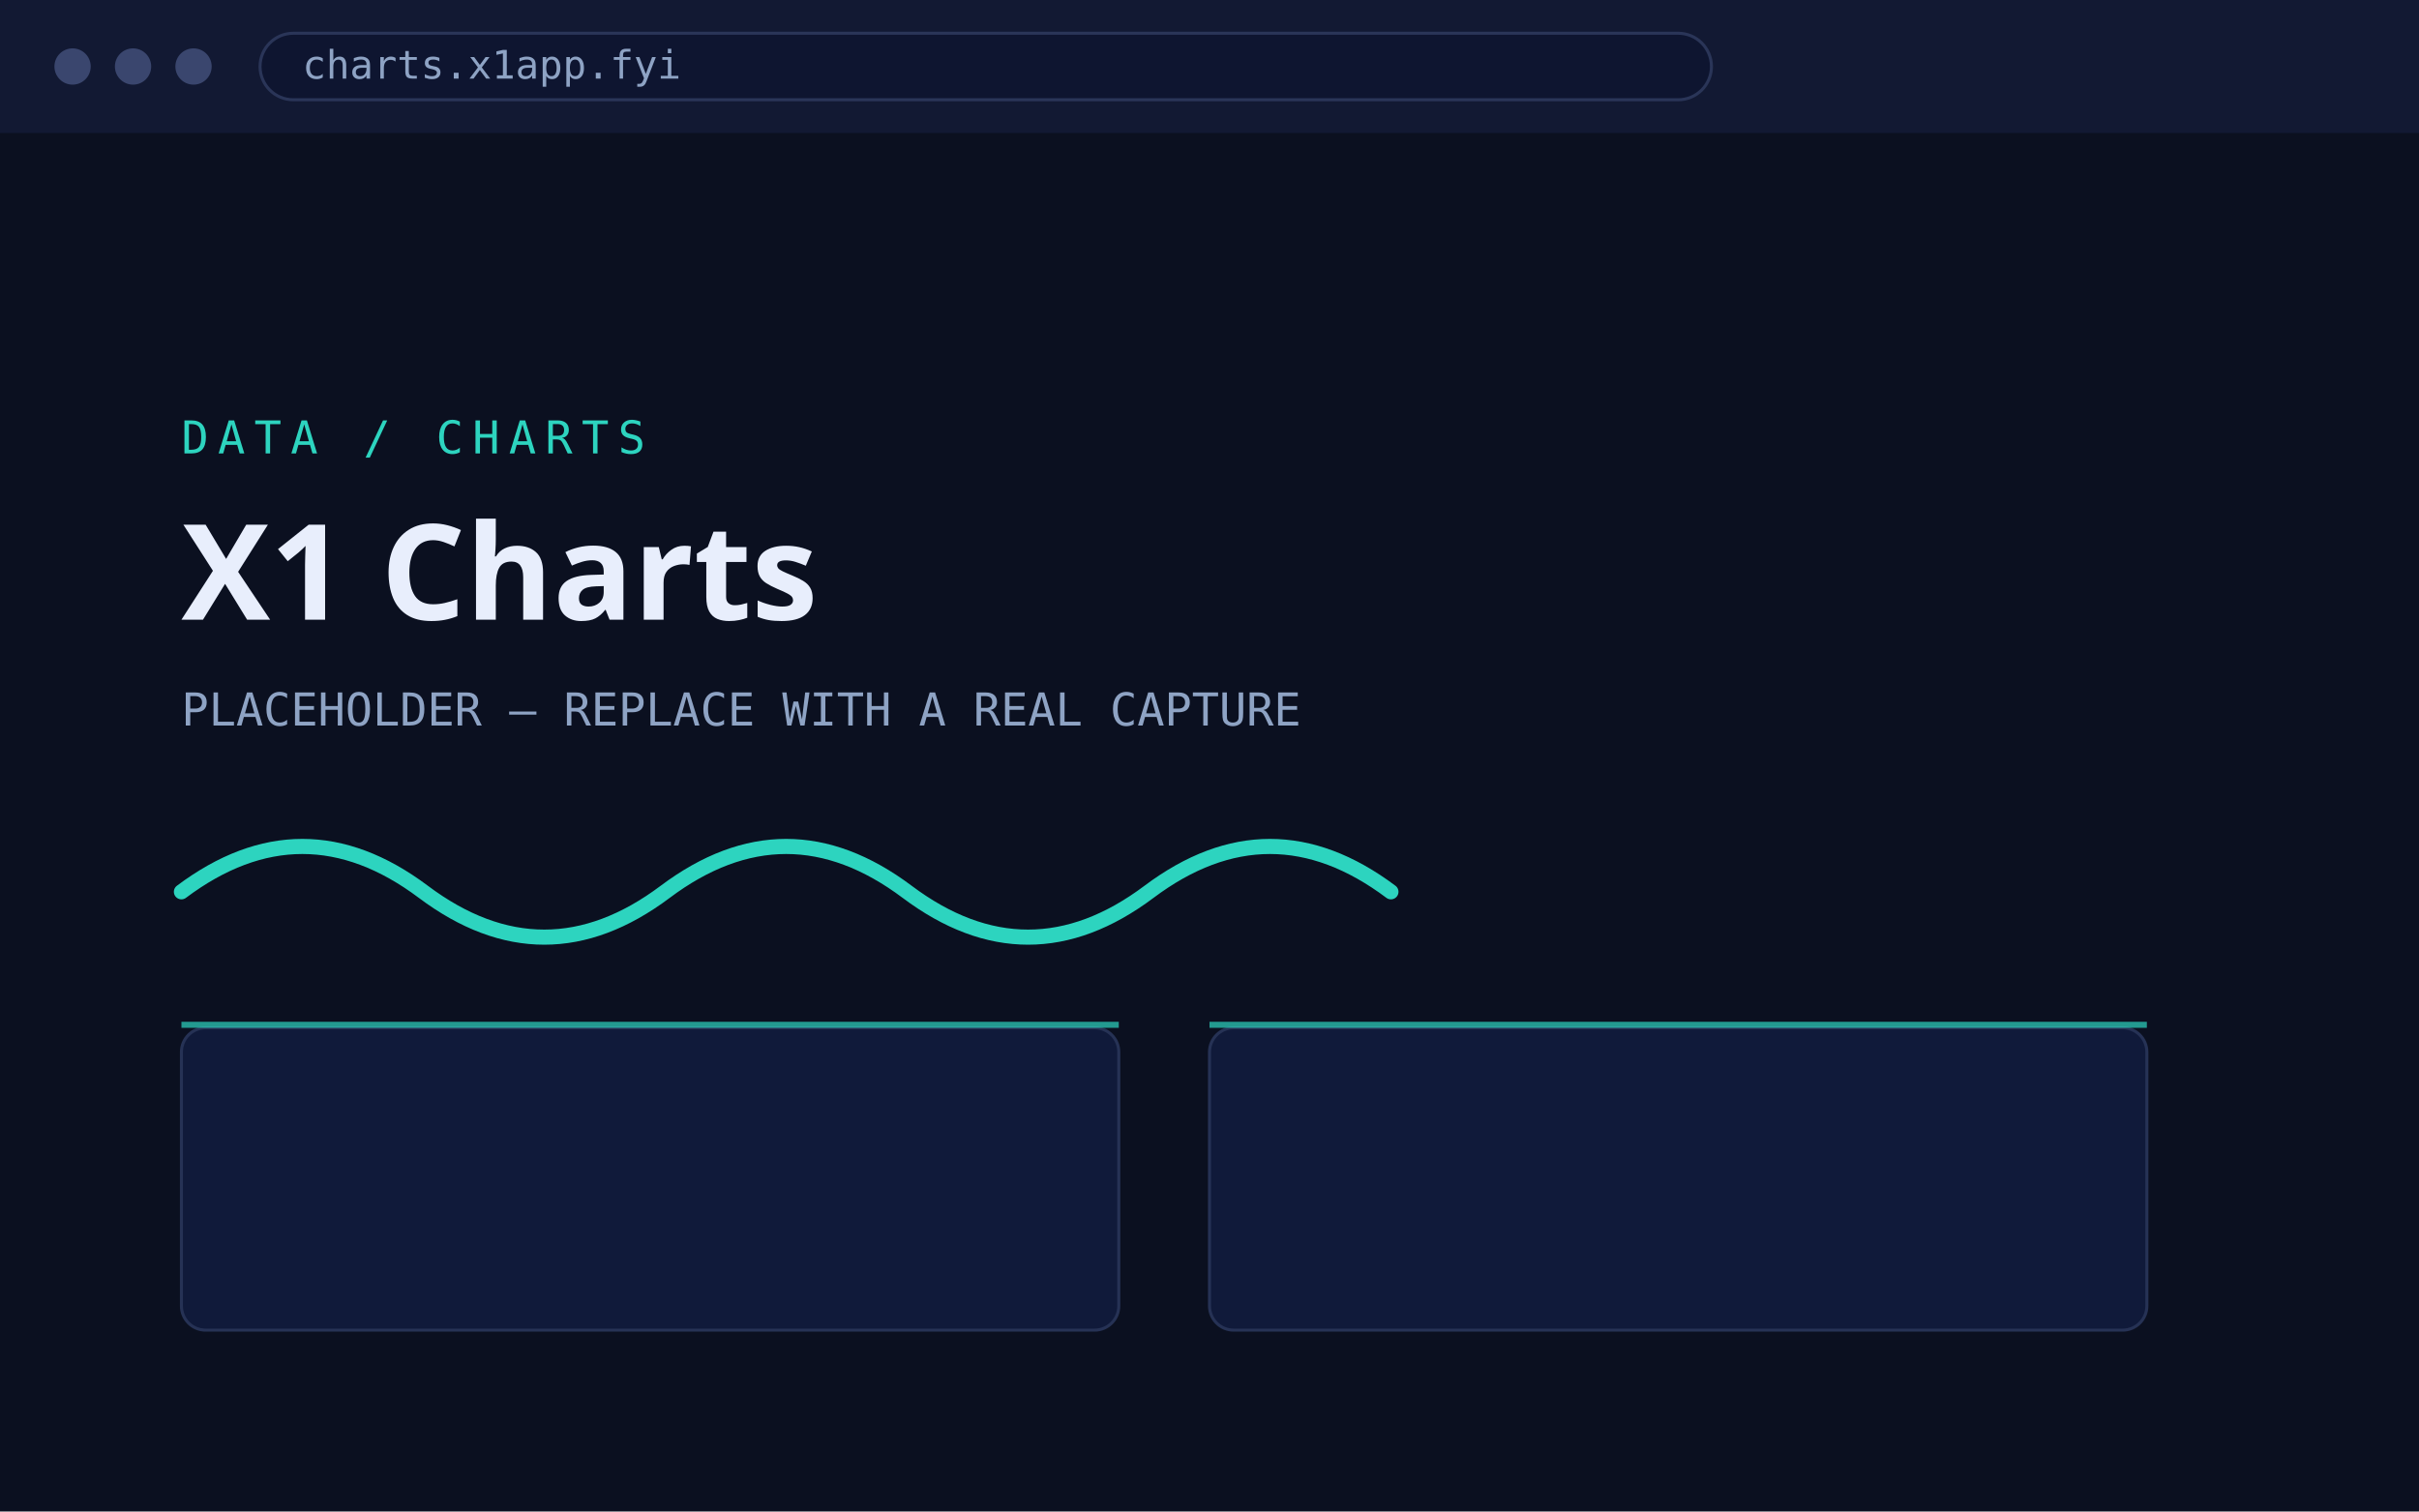
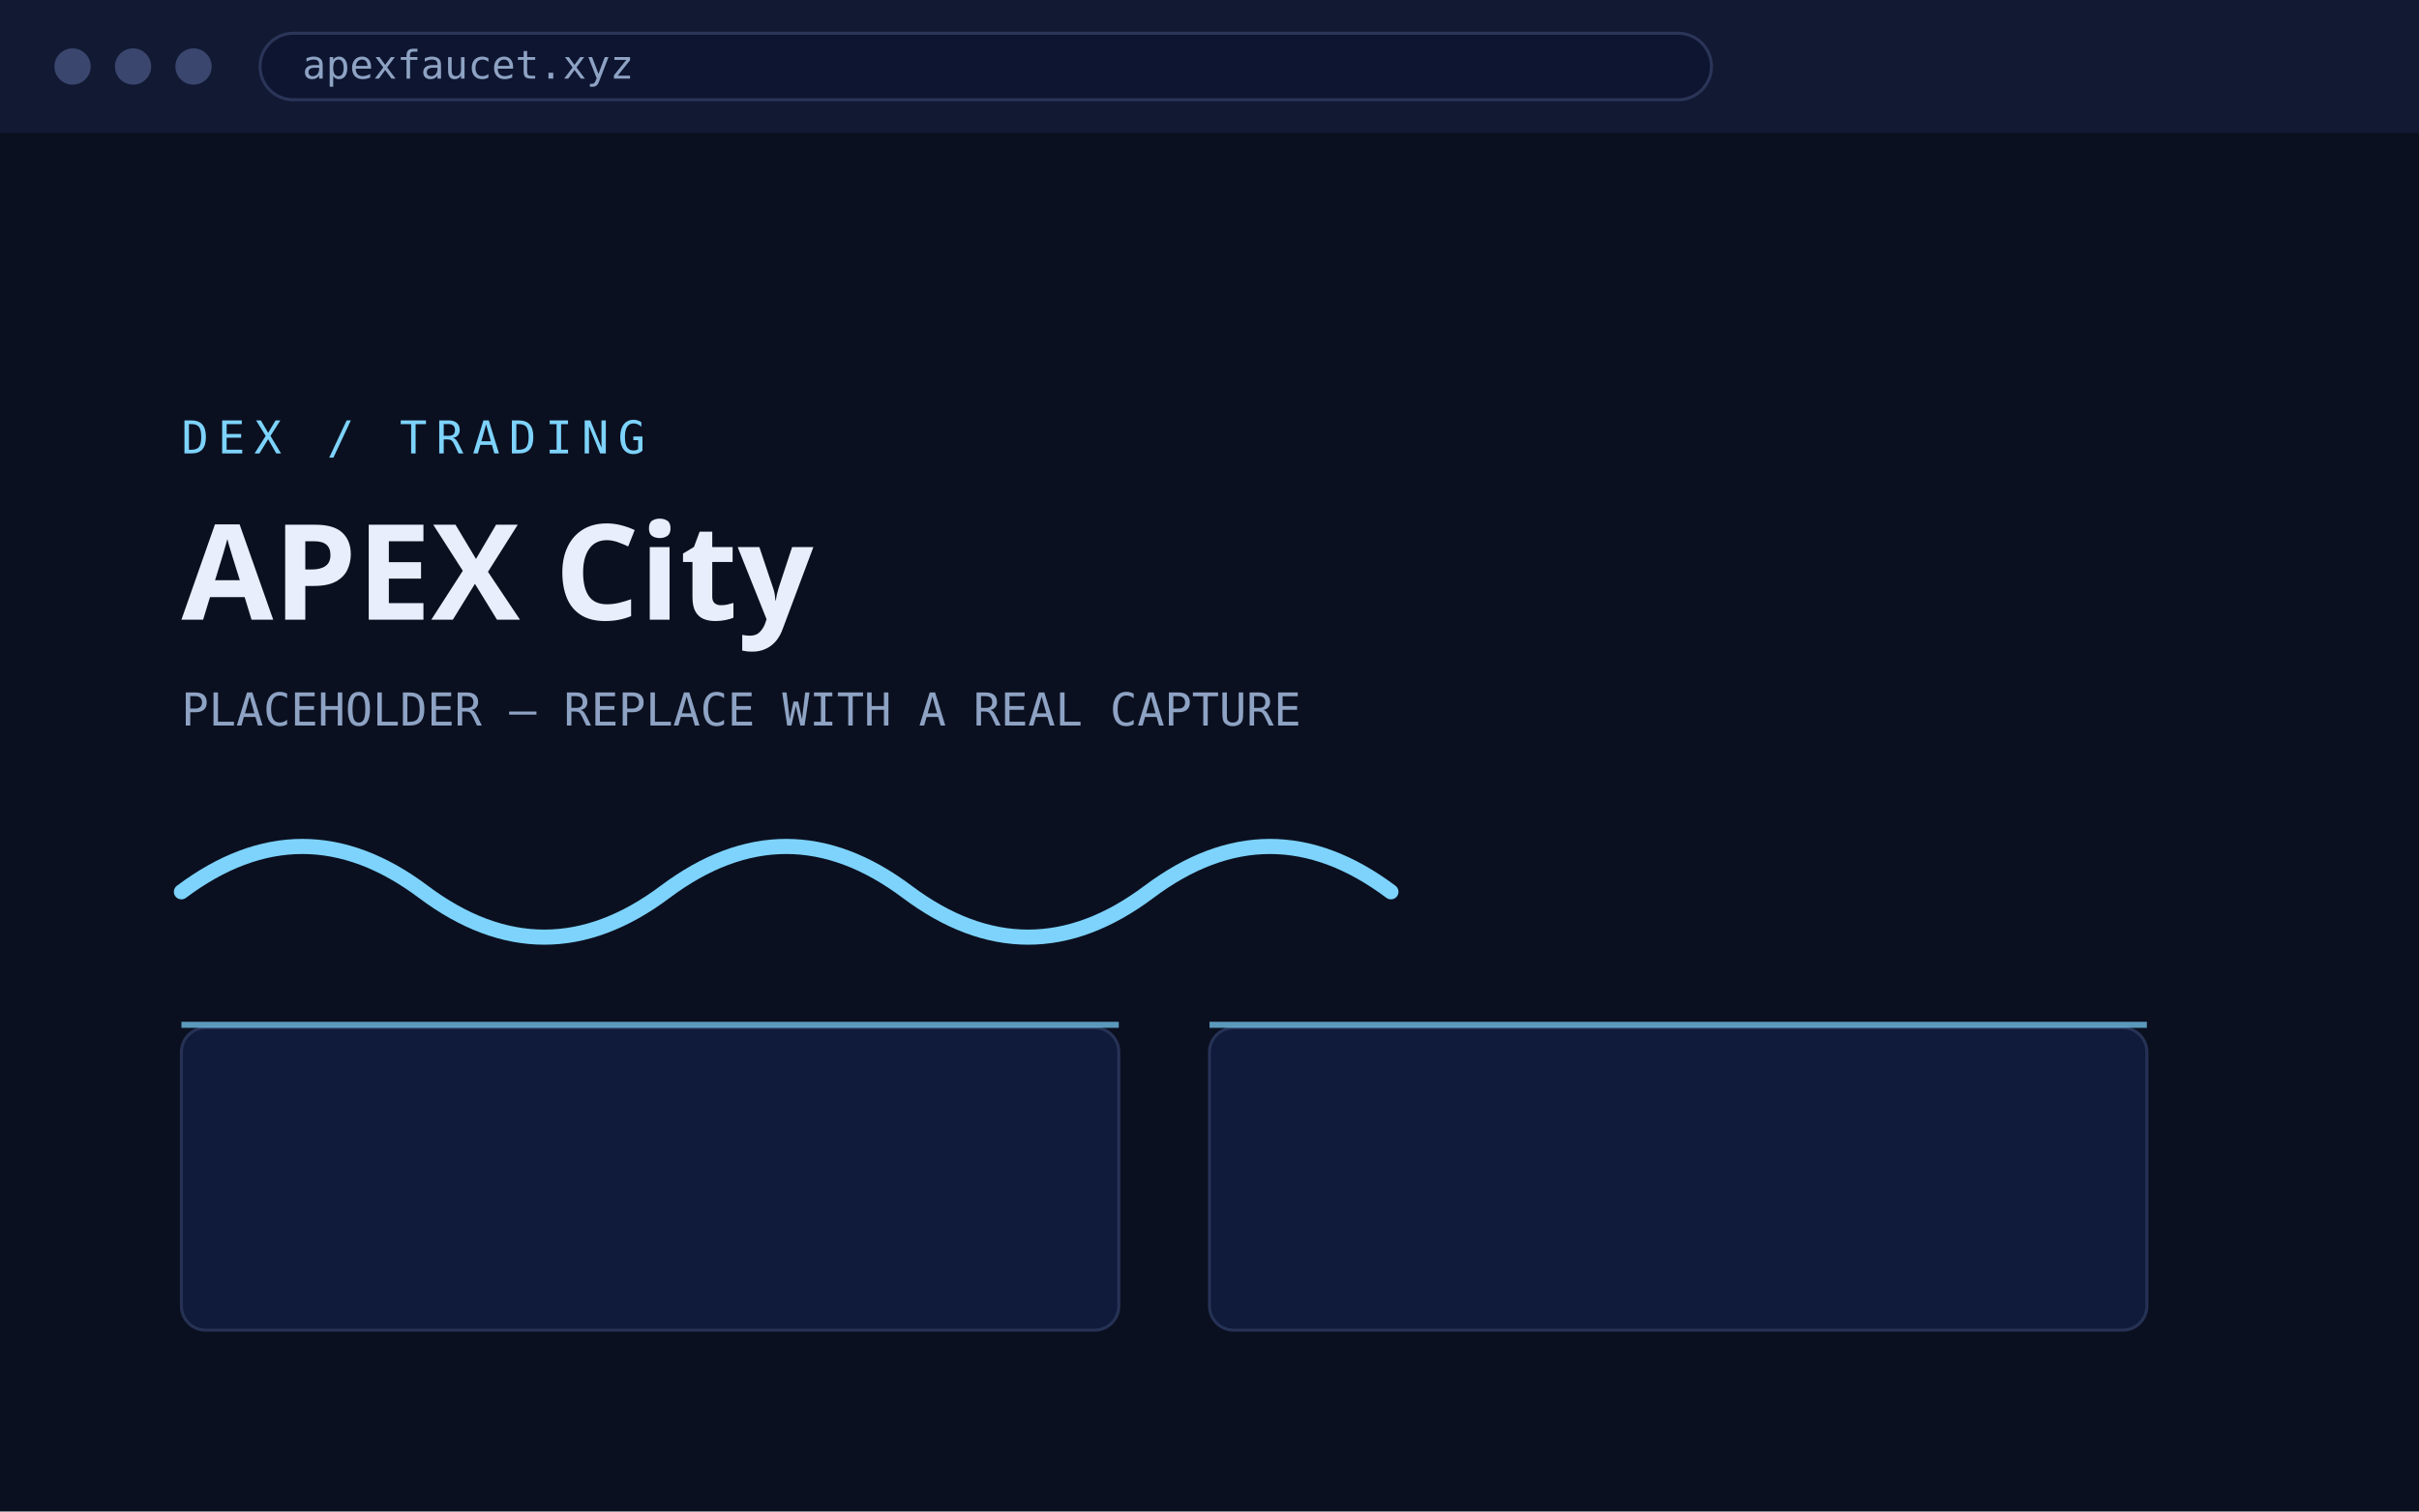
<svg xmlns="http://www.w3.org/2000/svg" viewBox="0 0 800 500">
  <rect width="800" height="500" fill="#0b1020" />
  <rect width="800" height="44" fill="#121933" />
  <circle cx="24" cy="22" r="6" fill="#3a466e" />
  <circle cx="44" cy="22" r="6" fill="#3a466e" />
  <circle cx="64" cy="22" r="6" fill="#3a466e" />
  <rect x="86" y="11" width="480" height="22" rx="11" fill="#0e1530" stroke="#2a3558" />
-   <text x="100" y="26" font-family="monospace" font-size="13" fill="#8ea3c4">charts.x1app.fyi</text>
-   <text x="60" y="150" font-family="monospace" font-size="15" letter-spacing="3" fill="#2dd4bf">DATA / CHARTS</text>
-   <text x="60" y="205" font-family="sans-serif" font-size="44" font-weight="bold" fill="#e8eefc">X1 Charts</text>
+   <text x="100" y="26" font-family="monospace" font-size="13" fill="#8ea3c4">apexfaucet.xyz</text>
+   <text x="60" y="150" font-family="monospace" font-size="15" letter-spacing="3" fill="#7dd3fc">DEX / TRADING</text>
+   <text x="60" y="205" font-family="sans-serif" font-size="44" font-weight="bold" fill="#e8eefc">APEX City</text>
  <text x="60" y="240" font-family="monospace" font-size="15" fill="#8ea3c4">PLACEHOLDER — REPLACE WITH A REAL CAPTURE</text>
-   <path d="M60 295 q 40 -30 80 0 t 80 0 t 80 0 t 80 0 t 80 0" stroke="#2dd4bf" stroke-width="5" fill="none" stroke-linecap="round" />
+   <path d="M60 295 q 40 -30 80 0 t 80 0 t 80 0 t 80 0 t 80 0" stroke="#7dd3fc" stroke-width="5" fill="none" stroke-linecap="round" />
  <rect x="60" y="340" width="310" height="100" rx="8" fill="#101a3a" stroke="#263255" />
  <rect x="400" y="340" width="310" height="100" rx="8" fill="#101a3a" stroke="#263255" />
-   <rect x="60" y="338" width="310" height="2" fill="#2dd4bf" opacity="0.7" />
-   <rect x="400" y="338" width="310" height="2" fill="#2dd4bf" opacity="0.7" />
+   <rect x="60" y="338" width="310" height="2" fill="#7dd3fc" opacity="0.7" />
+   <rect x="400" y="338" width="310" height="2" fill="#7dd3fc" opacity="0.7" />
</svg>
